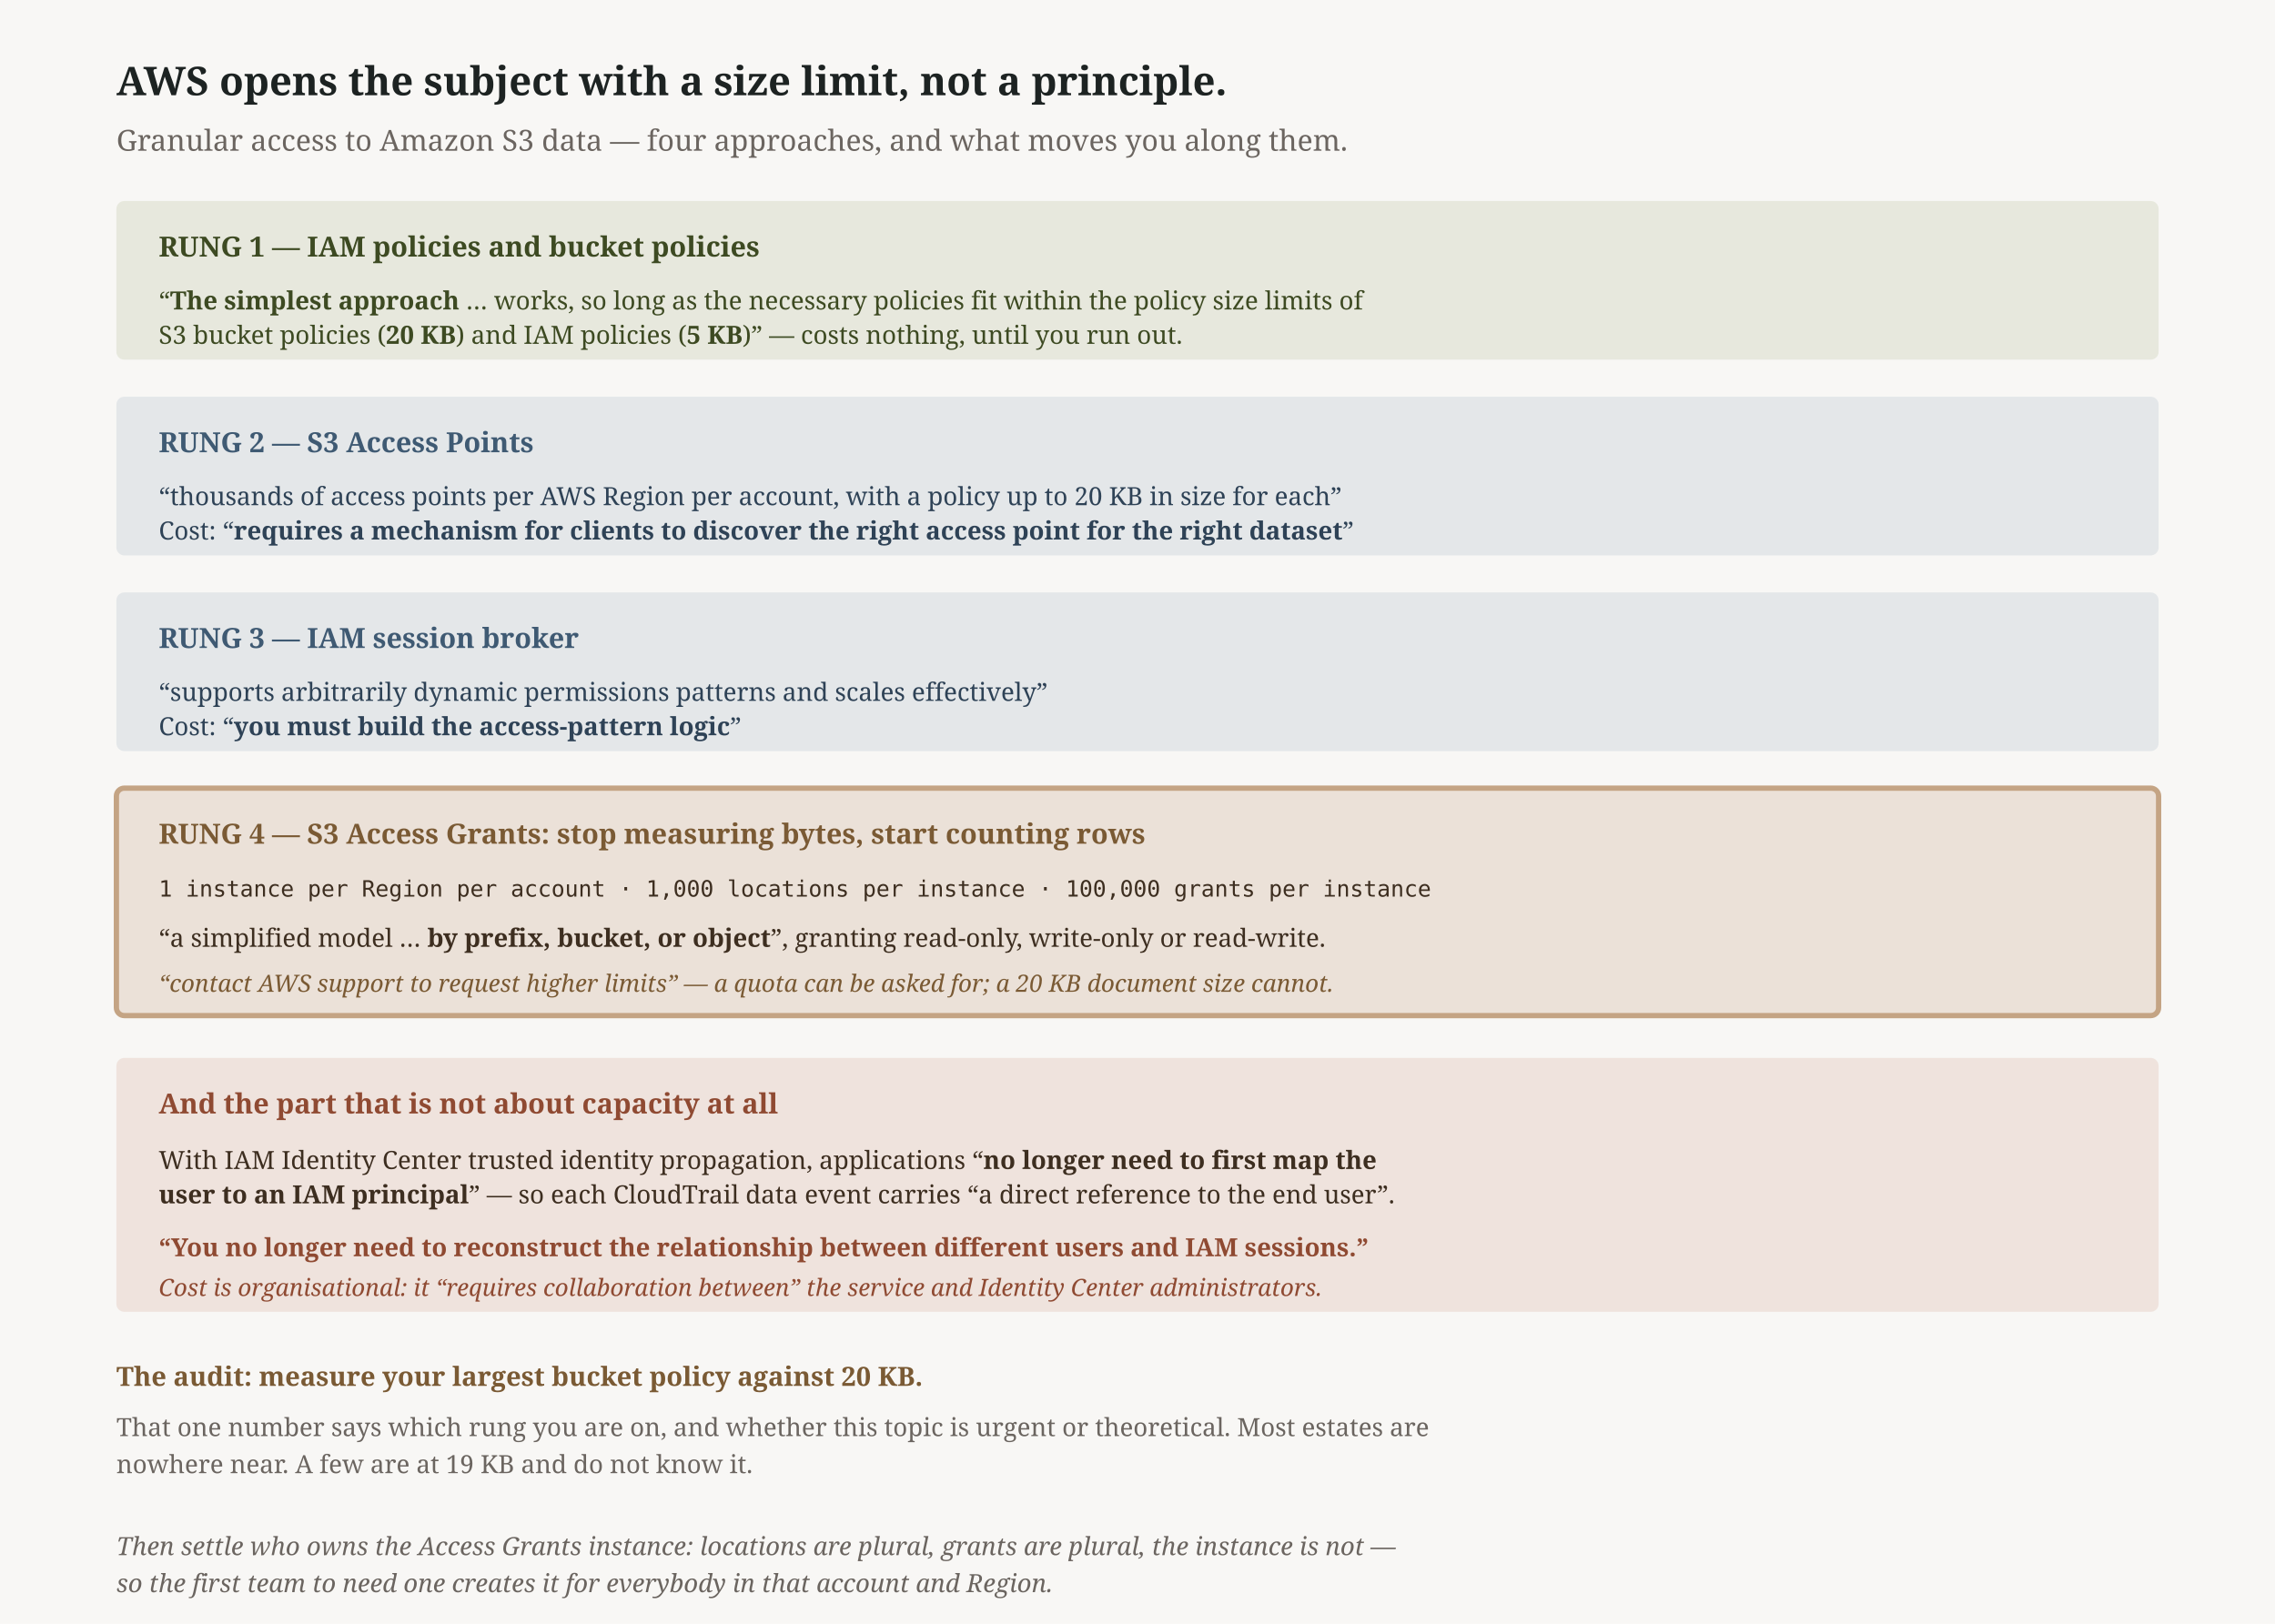
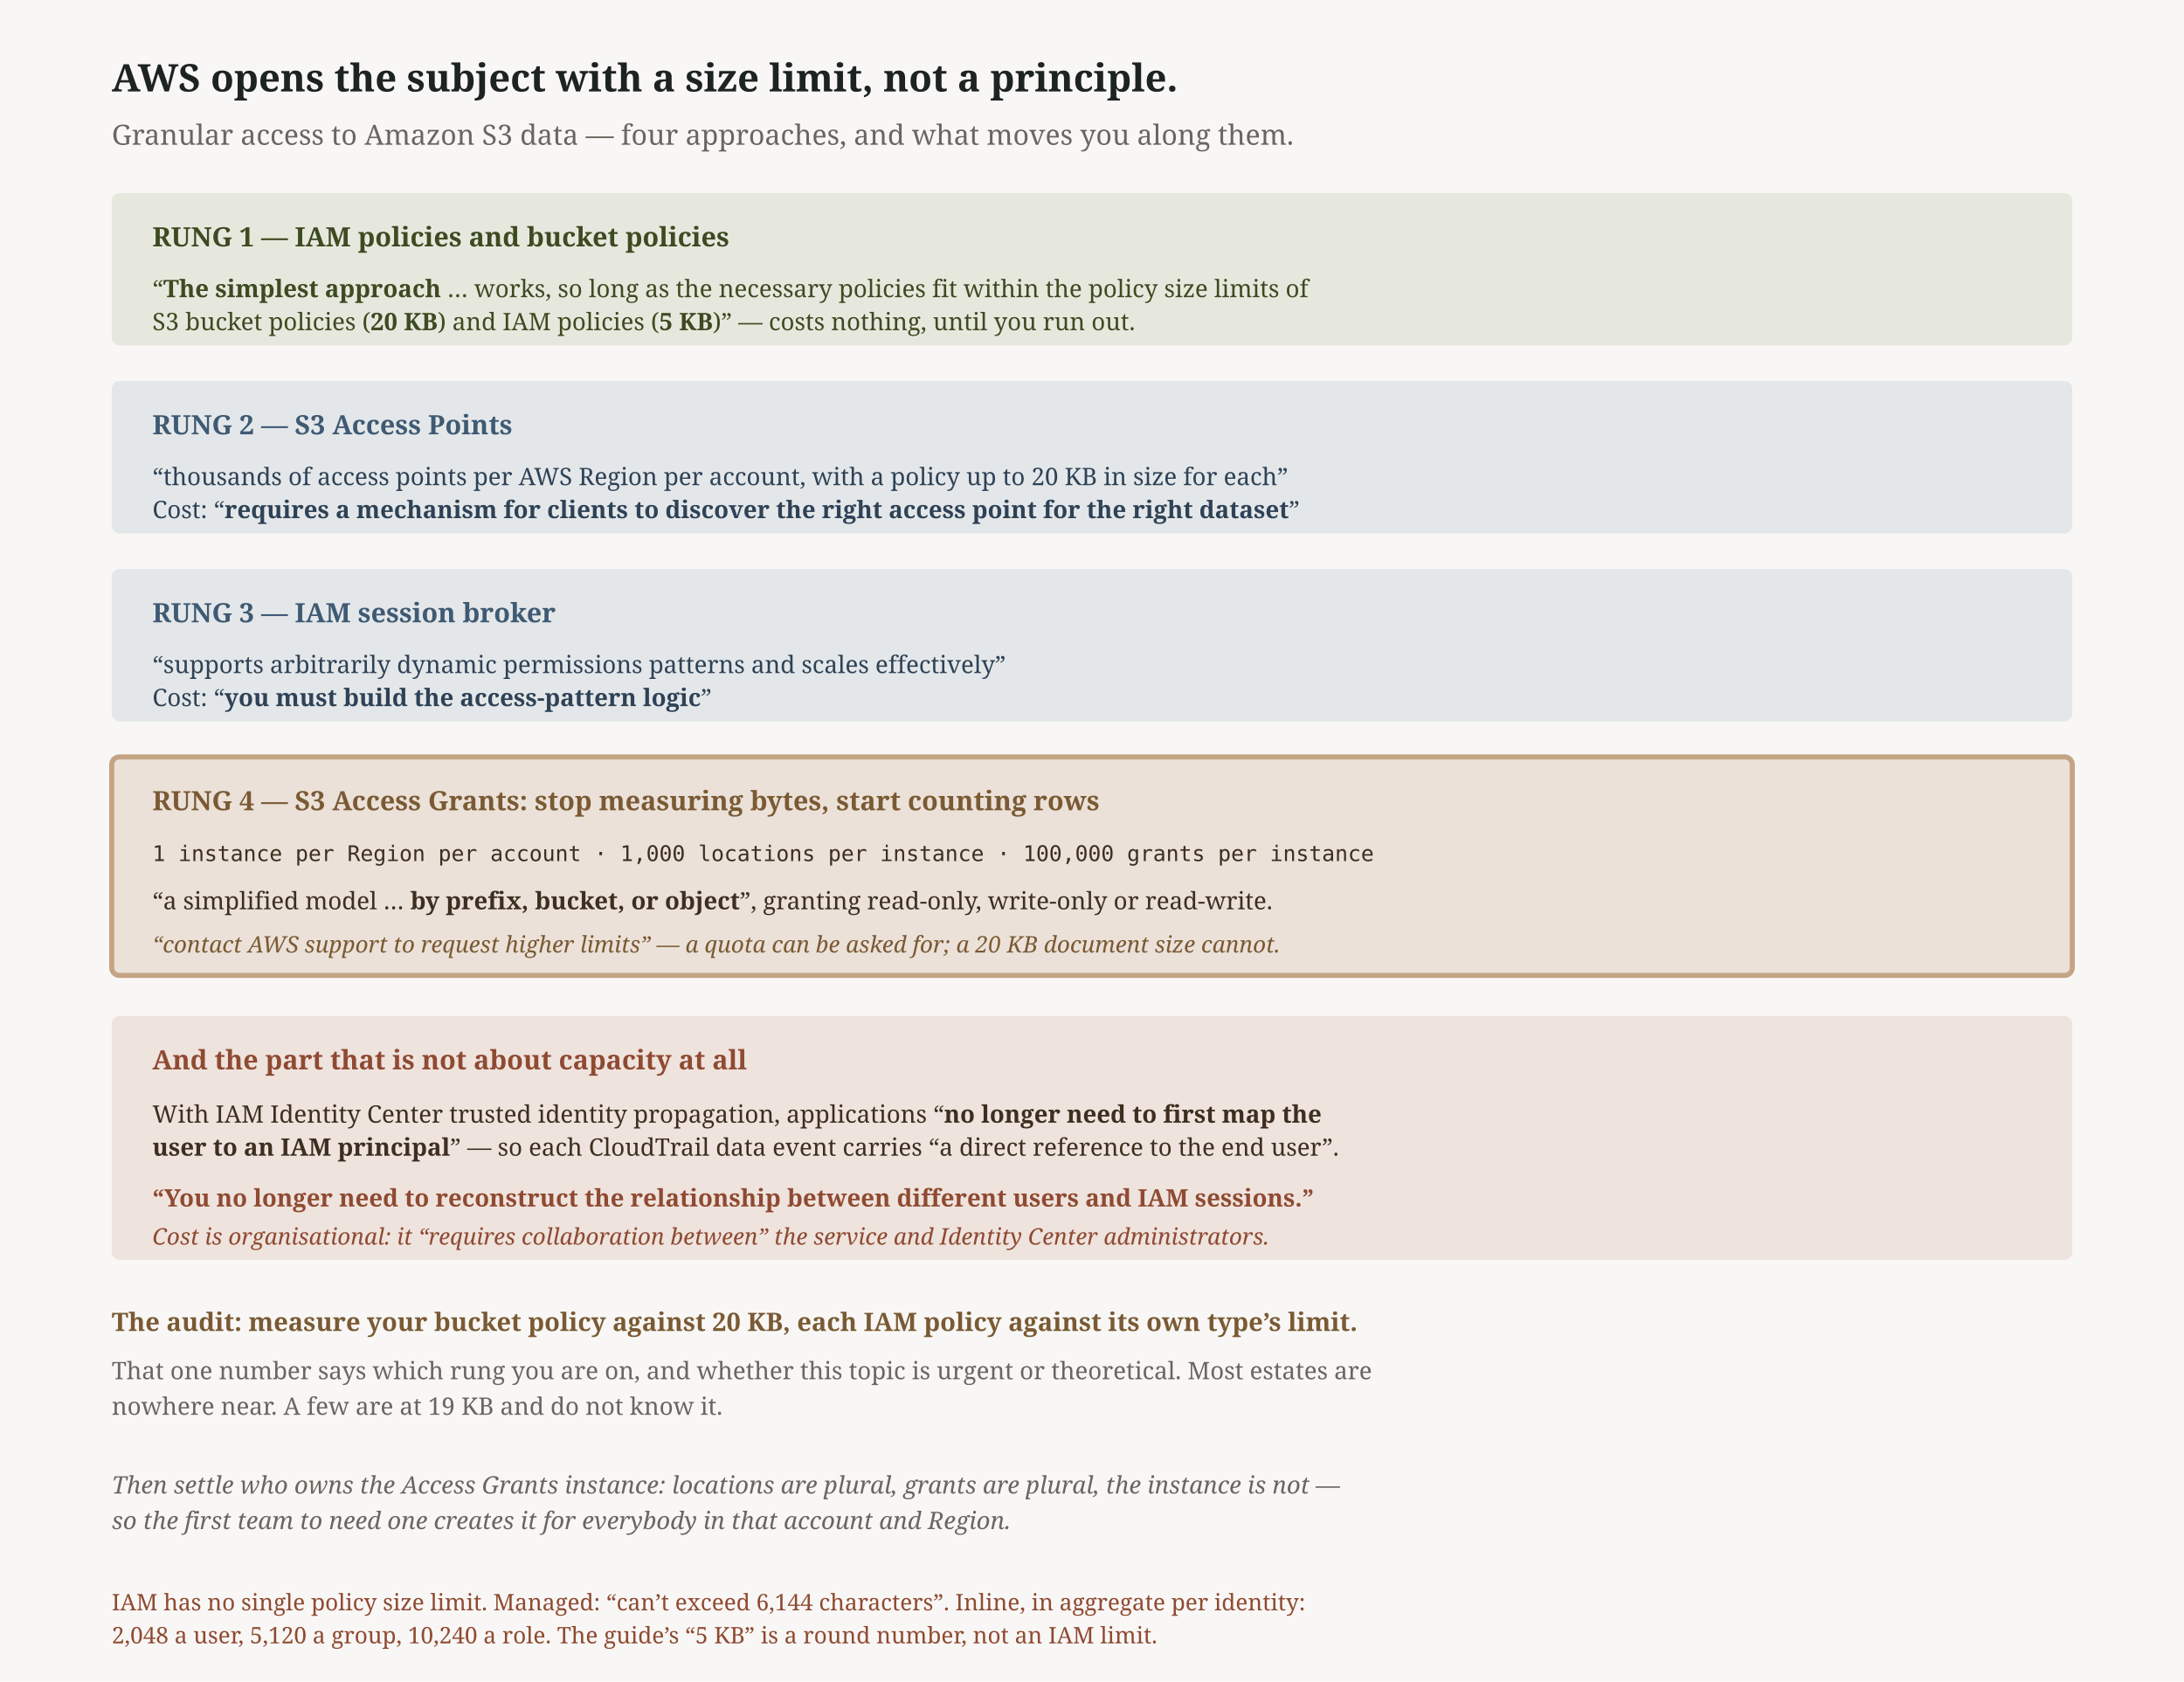
- <svg xmlns="http://www.w3.org/2000/svg" viewBox="0 0 860 614" style="width:100%;max-width:860px;" role="img" aria-label="Diagram: the four documented approaches to granular access control for Amazon S3 data, presented as a ladder driven by policy capacity. AWS states that IAM permission policies and S3 bucket policies are the simplest approach so long as policies fit within the size limits of 20 KB for bucket policies and 5 KB for IAM policies. S3 Access Points offer significantly more policy space because each access point has its own 20 KB policy and thousands exist per Region per account, but require a mechanism for clients to discover the right access point. An IAM session broker scales effectively but requires the customer to build the access-pattern logic. S3 Access Grants expresses permissions as counted grants rather than policy bytes, with one instance per Region per account, 1,000 locations per instance and 100,000 grants per instance, and higher limits available from AWS support. Access Grants also removes the need to map a corporate directory user to an IAM principal, so each CloudTrail data event contains a direct reference to the end user.">
-   <rect width="860" height="614" fill="#F8F7F5" />
+ <svg xmlns="http://www.w3.org/2000/svg" viewBox="0 0 860 662" style="width:100%;max-width:860px;" role="img" aria-label="Diagram: the four documented approaches to granular access control for Amazon S3 data, presented as a ladder driven by policy capacity. AWS states that IAM permission policies and S3 bucket policies are the simplest approach so long as policies fit within the size limits of 20 KB for bucket policies and 5 KB for IAM policies. IAM itself has no single policy size limit: a customer managed policy cannot exceed 6,144 characters, and inline policies are capped in aggregate per identity at 2,048 characters for a user, 5,120 for a group and 10,240 for a role, so the 5 KB figure in the S3 guide is a simplification. S3 Access Points offer significantly more policy space because each access point has its own 20 KB policy and thousands exist per Region per account, but require a mechanism for clients to discover the right access point. An IAM session broker scales effectively but requires the customer to build the access-pattern logic. S3 Access Grants expresses permissions as counted grants rather than policy bytes, with one instance per Region per account, 1,000 locations per instance and 100,000 grants per instance, and higher limits available from AWS support. Access Grants also removes the need to map a corporate directory user to an IAM principal, so each CloudTrail data event contains a direct reference to the end user.">
+   <rect width="860" height="662" fill="#F8F7F5" />
  <text x="44" y="36" font-family="Georgia, serif" font-size="15" font-weight="bold" fill="#1D2322">AWS opens the subject with a size limit, not a principle.</text>
  <text x="44" y="57" font-family="Georgia, serif" font-size="11" fill="#6B6560">Granular access to Amazon S3 data — four approaches, and what moves you along them.</text>
  <rect x="44" y="76" width="772" height="60" rx="3" fill="#8A9A5B" opacity="0.16" />
  <text x="60" y="97" font-family="Georgia, serif" font-size="10.5" font-weight="bold" fill="#3D4A22">RUNG 1 — IAM policies and bucket policies</text>
  <text x="60" y="117" font-family="Georgia, serif" font-size="9.5" fill="#3D4A22">“<tspan font-weight="bold">The simplest approach</tspan> … works, so long as the necessary policies fit within the policy size limits of</text>
  <text x="60" y="130" font-family="Georgia, serif" font-size="9.5" fill="#3D4A22">S3 bucket policies (<tspan font-weight="bold">20 KB</tspan>) and IAM policies (<tspan font-weight="bold">5 KB</tspan>)”  —  costs nothing, until you run out.</text>
  <rect x="44" y="150" width="772" height="60" rx="3" fill="#5B7B9A" opacity="0.13" />
  <text x="60" y="171" font-family="Georgia, serif" font-size="10.5" font-weight="bold" fill="#3F5A73">RUNG 2 — S3 Access Points</text>
  <text x="60" y="191" font-family="Georgia, serif" font-size="9.5" fill="#2E4256">“thousands of access points per AWS Region per account, with a policy up to 20 KB in size for each”</text>
  <text x="60" y="204" font-family="Georgia, serif" font-size="9.5" fill="#2E4256">Cost: “<tspan font-weight="bold">requires a mechanism for clients to discover the right access point for the right dataset</tspan>”</text>
  <rect x="44" y="224" width="772" height="60" rx="3" fill="#5B7B9A" opacity="0.13" />
  <text x="60" y="245" font-family="Georgia, serif" font-size="10.5" font-weight="bold" fill="#3F5A73">RUNG 3 — IAM session broker</text>
  <text x="60" y="265" font-family="Georgia, serif" font-size="9.5" fill="#2E4256">“supports arbitrarily dynamic permissions patterns and scales effectively”</text>
  <text x="60" y="278" font-family="Georgia, serif" font-size="9.5" fill="#2E4256">Cost: “<tspan font-weight="bold">you must build the access-pattern logic</tspan>”</text>
  <rect x="44" y="298" width="772" height="86" rx="3" fill="#C4A484" opacity="0.26" />
  <rect x="44" y="298" width="772" height="86" rx="3" fill="none" stroke="#C4A484" stroke-width="2" />
  <text x="60" y="319" font-family="Georgia, serif" font-size="10.5" font-weight="bold" fill="#7A5A34">RUNG 4 — S3 Access Grants: stop measuring bytes, start counting rows</text>
  <text x="60" y="339" font-family="Consolas, monospace" font-size="8.5" fill="#3D2E20">1 instance per Region per account   ·   1,000 locations per instance   ·   100,000 grants per instance</text>
  <text x="60" y="358" font-family="Georgia, serif" font-size="9.5" fill="#3D2E20">“a simplified model … <tspan font-weight="bold">by prefix, bucket, or object</tspan>”, granting read-only, write-only or read-write.</text>
  <text x="60" y="375" font-family="Georgia, serif" font-size="9" font-style="italic" fill="#7A5A34">“contact AWS support to request higher limits” — a quota can be asked for; a 20 KB document size cannot.</text>
  <rect x="44" y="400" width="772" height="96" rx="3" fill="#B5654A" opacity="0.14" />
  <text x="60" y="421" font-family="Georgia, serif" font-size="10.5" font-weight="bold" fill="#8F4A32">And the part that is not about capacity at all</text>
  <text x="60" y="442" font-family="Georgia, serif" font-size="9.5" fill="#3D2E20">With IAM Identity Center trusted identity propagation, applications “<tspan font-weight="bold">no longer need to first map the</tspan>
  </text>
  <text x="60" y="455" font-family="Georgia, serif" font-size="9.5" fill="#3D2E20">
    <tspan font-weight="bold">user to an IAM principal</tspan>” — so each CloudTrail data event carries “a direct reference to the end user”.</text>
  <text x="60" y="475" font-family="Georgia, serif" font-size="9.5" font-weight="bold" fill="#8F4A32">“You no longer need to reconstruct the relationship between different users and IAM sessions.”</text>
  <text x="60" y="490" font-family="Georgia, serif" font-size="9" font-style="italic" fill="#8F4A32">Cost is organisational: it “requires collaboration between” the service and Identity Center administrators.</text>
-   <text x="44" y="524" font-family="Georgia, serif" font-size="10" font-weight="bold" fill="#7A5A34">The audit: measure your largest bucket policy against 20 KB.</text>
+   <text x="44" y="524" font-family="Georgia, serif" font-size="10" font-weight="bold" fill="#7A5A34">The audit: measure your bucket policy against 20 KB, each IAM policy against its own type’s limit.</text>
  <text x="44" y="543" font-family="Georgia, serif" font-size="9.5" fill="#6B6560">That one number says which rung you are on, and whether this topic is urgent or theoretical. Most estates are</text>
  <text x="44" y="557" font-family="Georgia, serif" font-size="9.5" fill="#6B6560">nowhere near. A few are at 19 KB and do not know it.</text>
  <text x="44" y="588" font-family="Georgia, serif" font-size="9.5" font-style="italic" fill="#6B6560">Then settle who owns the Access Grants instance: locations are plural, grants are plural, the instance is not —</text>
  <text x="44" y="602" font-family="Georgia, serif" font-size="9.5" font-style="italic" fill="#6B6560">so the first team to need one creates it for everybody in that account and Region.</text>
+   <text x="44" y="634" font-family="Georgia, serif" font-size="9" fill="#8F4A32">IAM has no single policy size limit. Managed: “can’t exceed 6,144 characters”. Inline, in aggregate per identity:</text>
+   <text x="44" y="647" font-family="Georgia, serif" font-size="9" fill="#8F4A32">2,048 a user, 5,120 a group, 10,240 a role. The guide’s “5 KB” is a round number, not an IAM limit.</text>
</svg>
